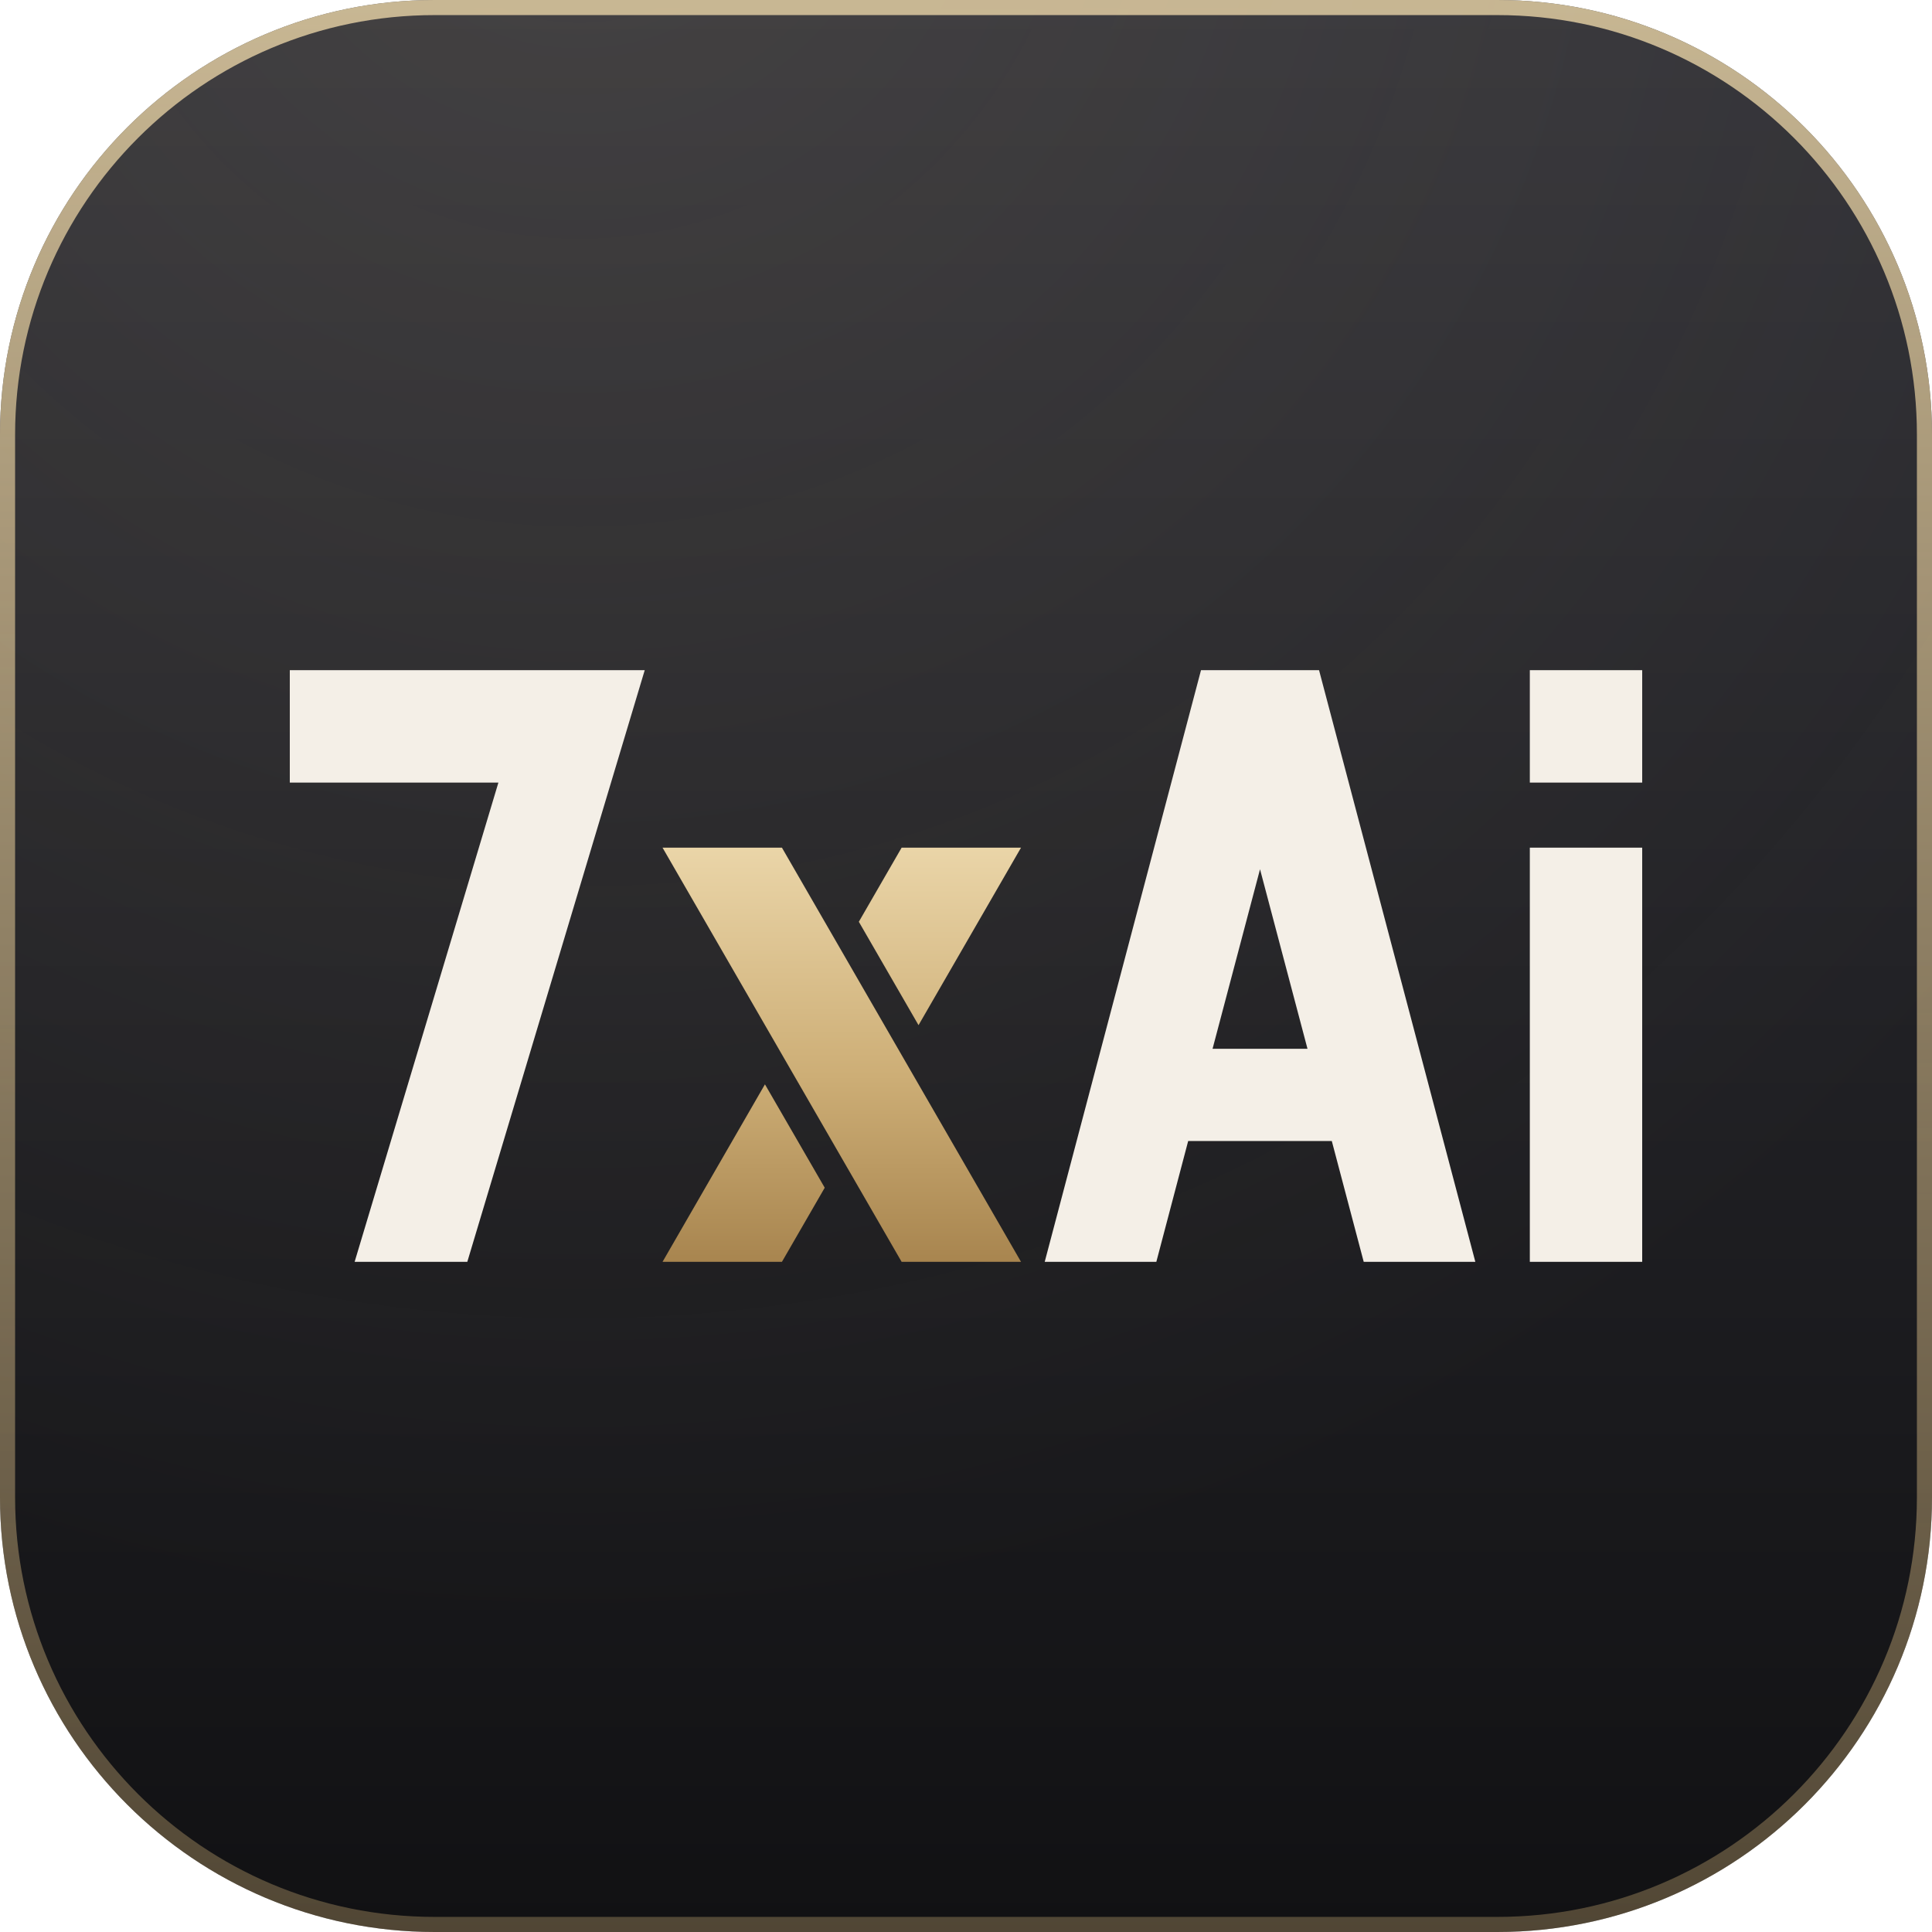
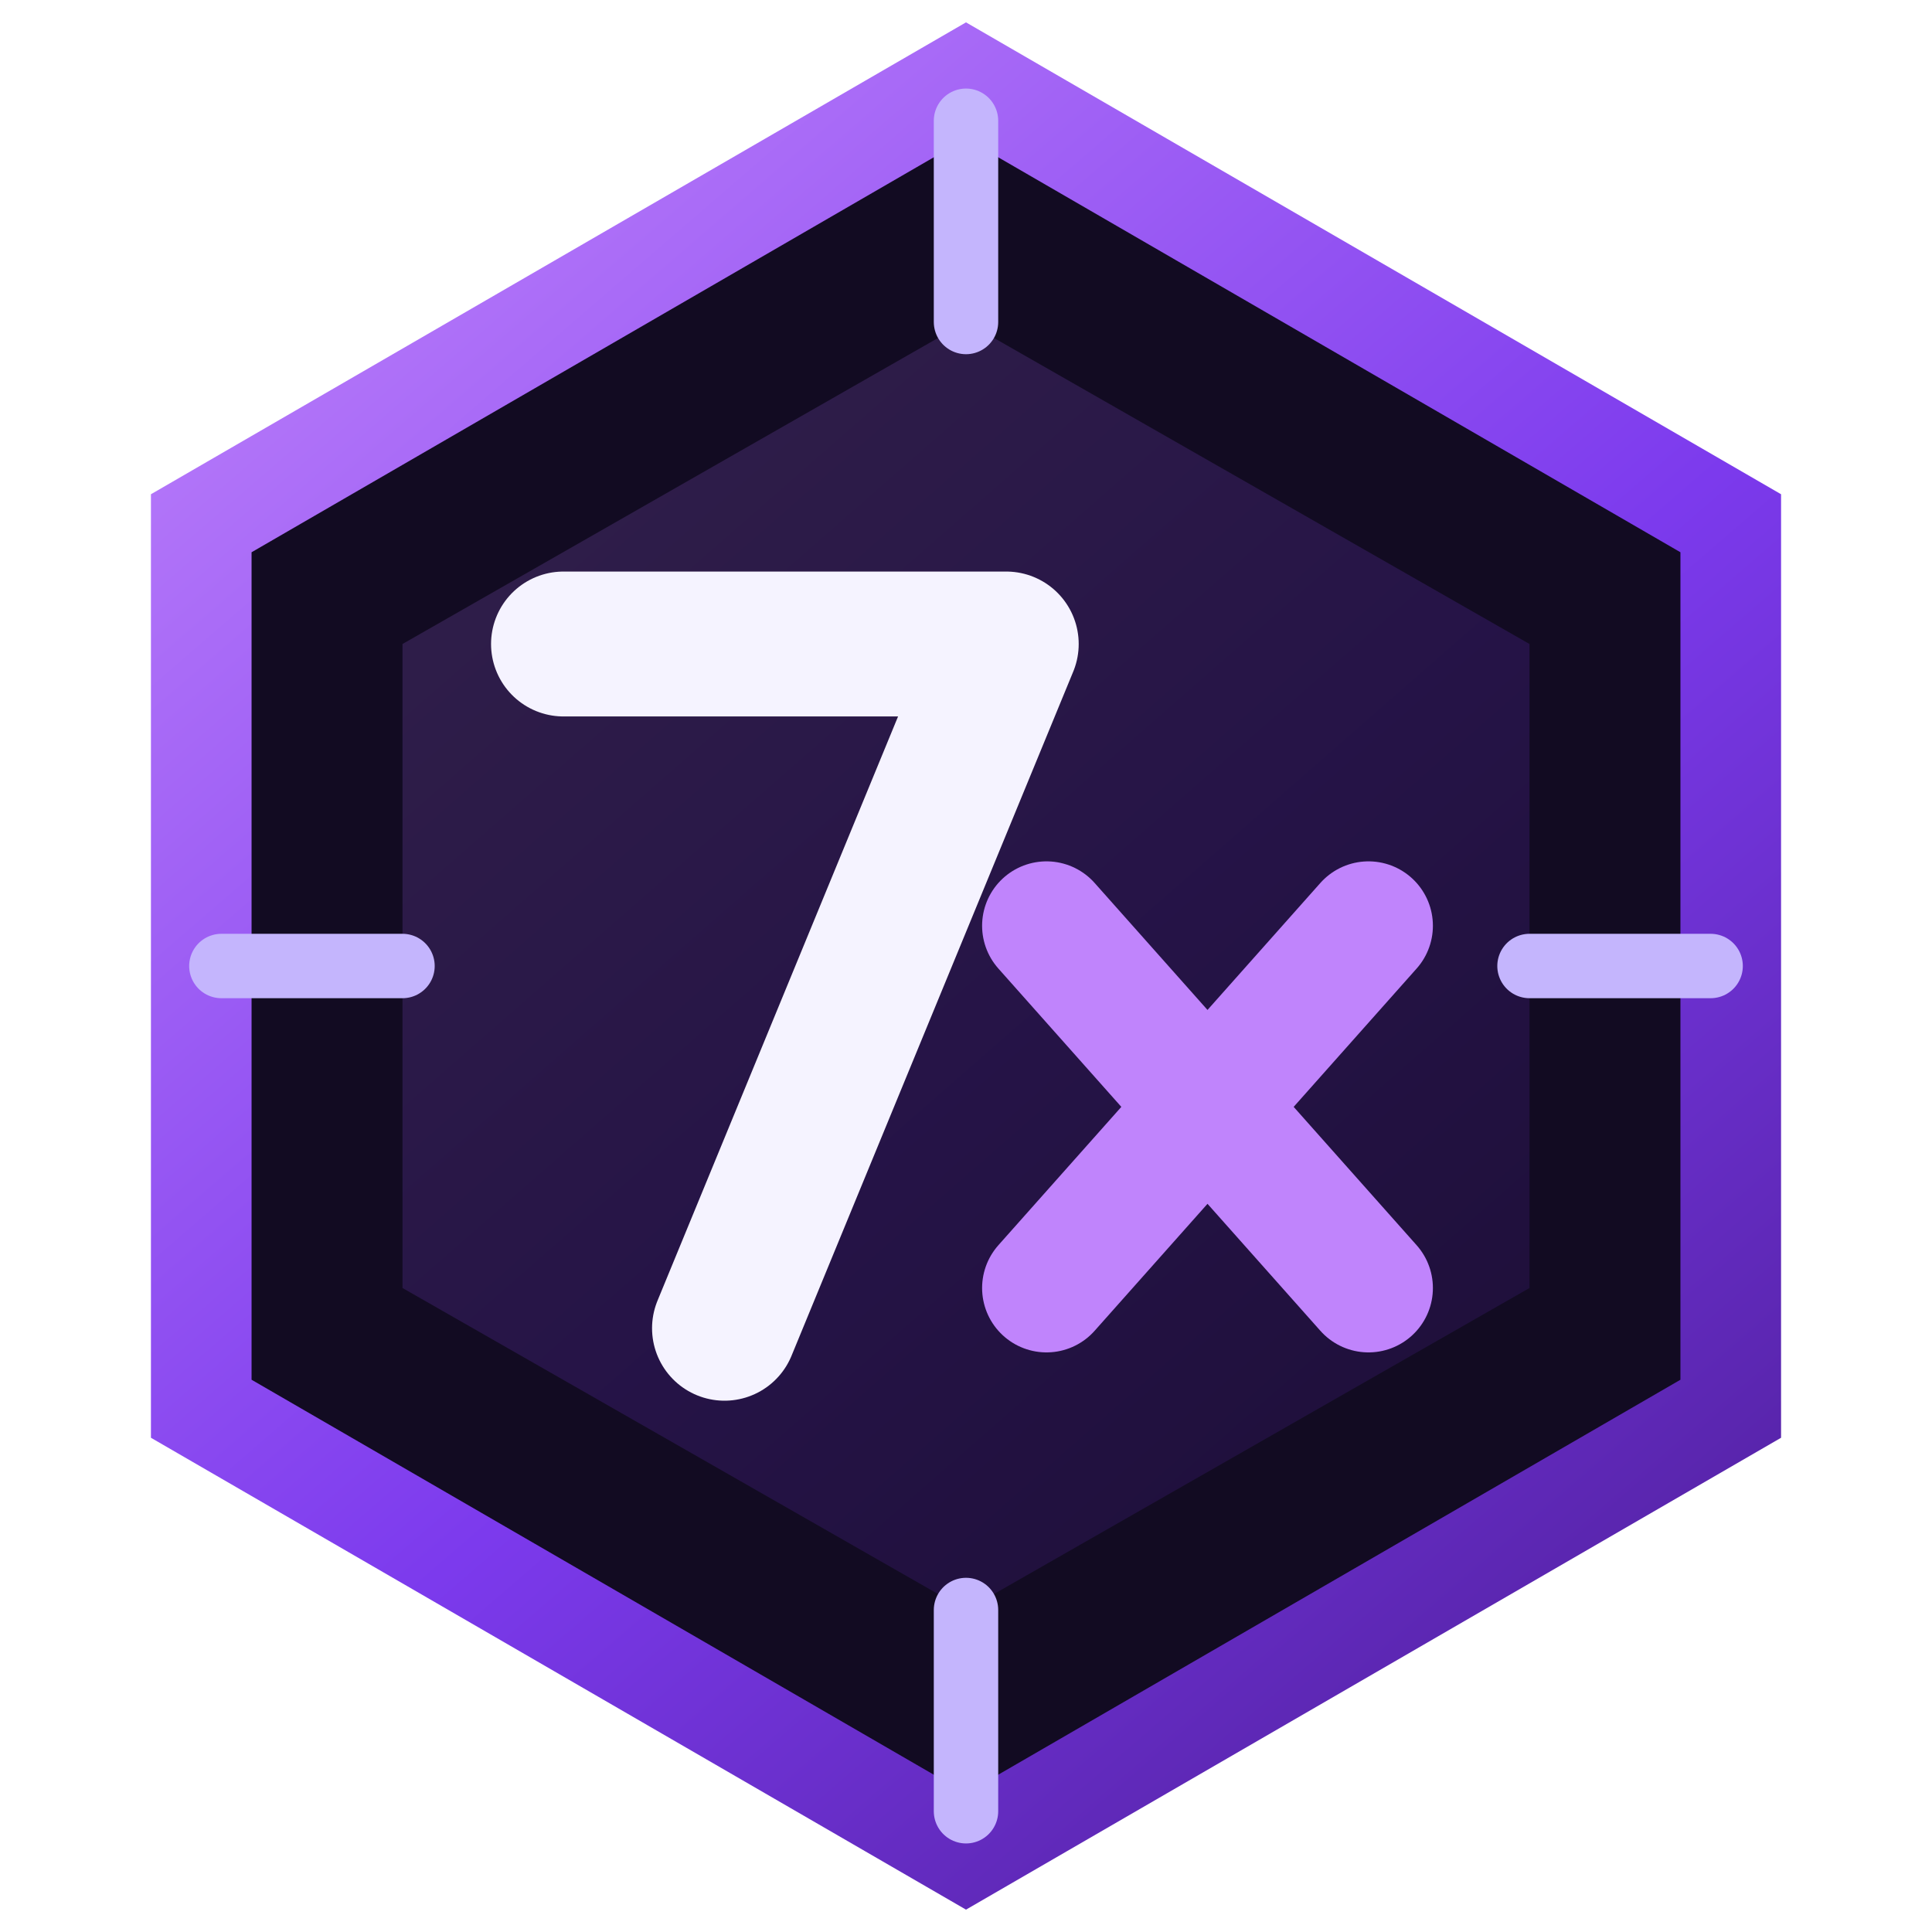
- <svg xmlns="http://www.w3.org/2000/svg" viewBox="0 0 256 256" width="256" height="256">
+ <svg xmlns="http://www.w3.org/2000/svg" viewBox="0 0 48 48" width="256" height="256">
  <defs>
-     <linearGradient id="tile" x1="0" y1="0" x2="0" y2="256" gradientUnits="userSpaceOnUse">
-       <stop offset="0" stop-color="#323238" />
-       <stop offset="1" stop-color="#111113" />
+     <linearGradient id="edge" x1="5" y1="2" x2="43" y2="46" gradientUnits="userSpaceOnUse">
+       <stop offset="0" stop-color="#C084FC" />
+       <stop offset="0.55" stop-color="#7C3AED" />
+       <stop offset="1" stop-color="#4C1D95" />
    </linearGradient>
-     <radialGradient id="sheen" cx="76.8" cy="-25.6" r="243.2" gradientUnits="userSpaceOnUse">
-       <stop offset="0" stop-color="#EAD5A8" stop-opacity="0.10" />
-       <stop offset="1" stop-color="#EAD5A8" stop-opacity="0" />
-     </radialGradient>
-     <linearGradient id="edge" x1="0" y1="0" x2="0" y2="256" gradientUnits="userSpaceOnUse">
-       <stop offset="0" stop-color="#EAD5A8" stop-opacity="0.80" />
-       <stop offset="1" stop-color="#CDAE76" stop-opacity="0.34" />
-     </linearGradient>
-     <linearGradient id="brass" x1="0" y1="112.32" x2="0" y2="167.20" gradientUnits="userSpaceOnUse">
-       <stop offset="0" stop-color="#EAD5A8" />
-       <stop offset="0.55" stop-color="#CDAE76" />
-       <stop offset="1" stop-color="#A8854F" />
+     <linearGradient id="facet" x1="10" y1="8" x2="38" y2="40" gradientUnits="userSpaceOnUse">
+       <stop offset="0" stop-color="#C084FC" />
+       <stop offset="0.55" stop-color="#7C3AED" />
+       <stop offset="1" stop-color="#4C1D95" />
    </linearGradient>
  </defs>
-   <rect width="256" height="256" rx="57.6" fill="url(#tile)" />
-   <rect width="256" height="256" rx="57.6" fill="url(#sheen)" />
-   <rect x="1" y="1" width="254" height="254" rx="56.6" fill="none" stroke="url(#edge)" stroke-width="2" />
-   <path fill="#F4EFE7" fill-rule="evenodd" d="M38.40 88.80 L85.43 88.80 L61.92 167.20 L46.99 167.20 L66.04 103.70 L38.40 103.70ZM159.14 88.80 L174.78 88.80 L195.49 167.20 L180.70 167.20 L176.47 151.19 L157.44 151.19 L153.22 167.20 L138.43 167.20ZM173.25 138.97 L166.96 115.18 L160.67 138.97ZM202.71 112.32 L217.60 112.32 L217.60 167.20 L202.71 167.20ZM202.71 88.80 L217.60 88.80 L217.60 103.70 L202.71 103.70Z" />
-   <path fill="url(#brass)" fill-rule="evenodd" d="M87.79 112.32 L103.61 112.32 L135.29 167.20 L119.47 167.20ZM119.47 112.32 L135.29 112.32 L121.71 135.84 L113.80 122.14ZM109.28 157.38 L103.61 167.20 L87.79 167.20 L101.36 143.68Z" />
+   <polygon points="24,2 43,13 43,35 24,46 5,35 5,13" fill="#120B22" stroke="url(#edge)" stroke-width="2.5" />
+   <polygon points="24,8 38,16 38,32 24,40 10,32 10,16" fill="url(#facet)" opacity="0.18" />
+   <path d="M24 3L24 8M24 40L24 45M5.5 24L10 24M38 24L42.5 24" stroke="#C4B5FD" stroke-width="1.6" stroke-linecap="round" />
+   <polyline points="14,16 25,16 18,33" fill="none" stroke="#F5F3FF" stroke-width="3.6" stroke-linecap="round" stroke-linejoin="round" />
+   <path d="M26 23L34 32M34 23L26 32" stroke="#C084FC" stroke-width="3.2" stroke-linecap="round" />
</svg>
